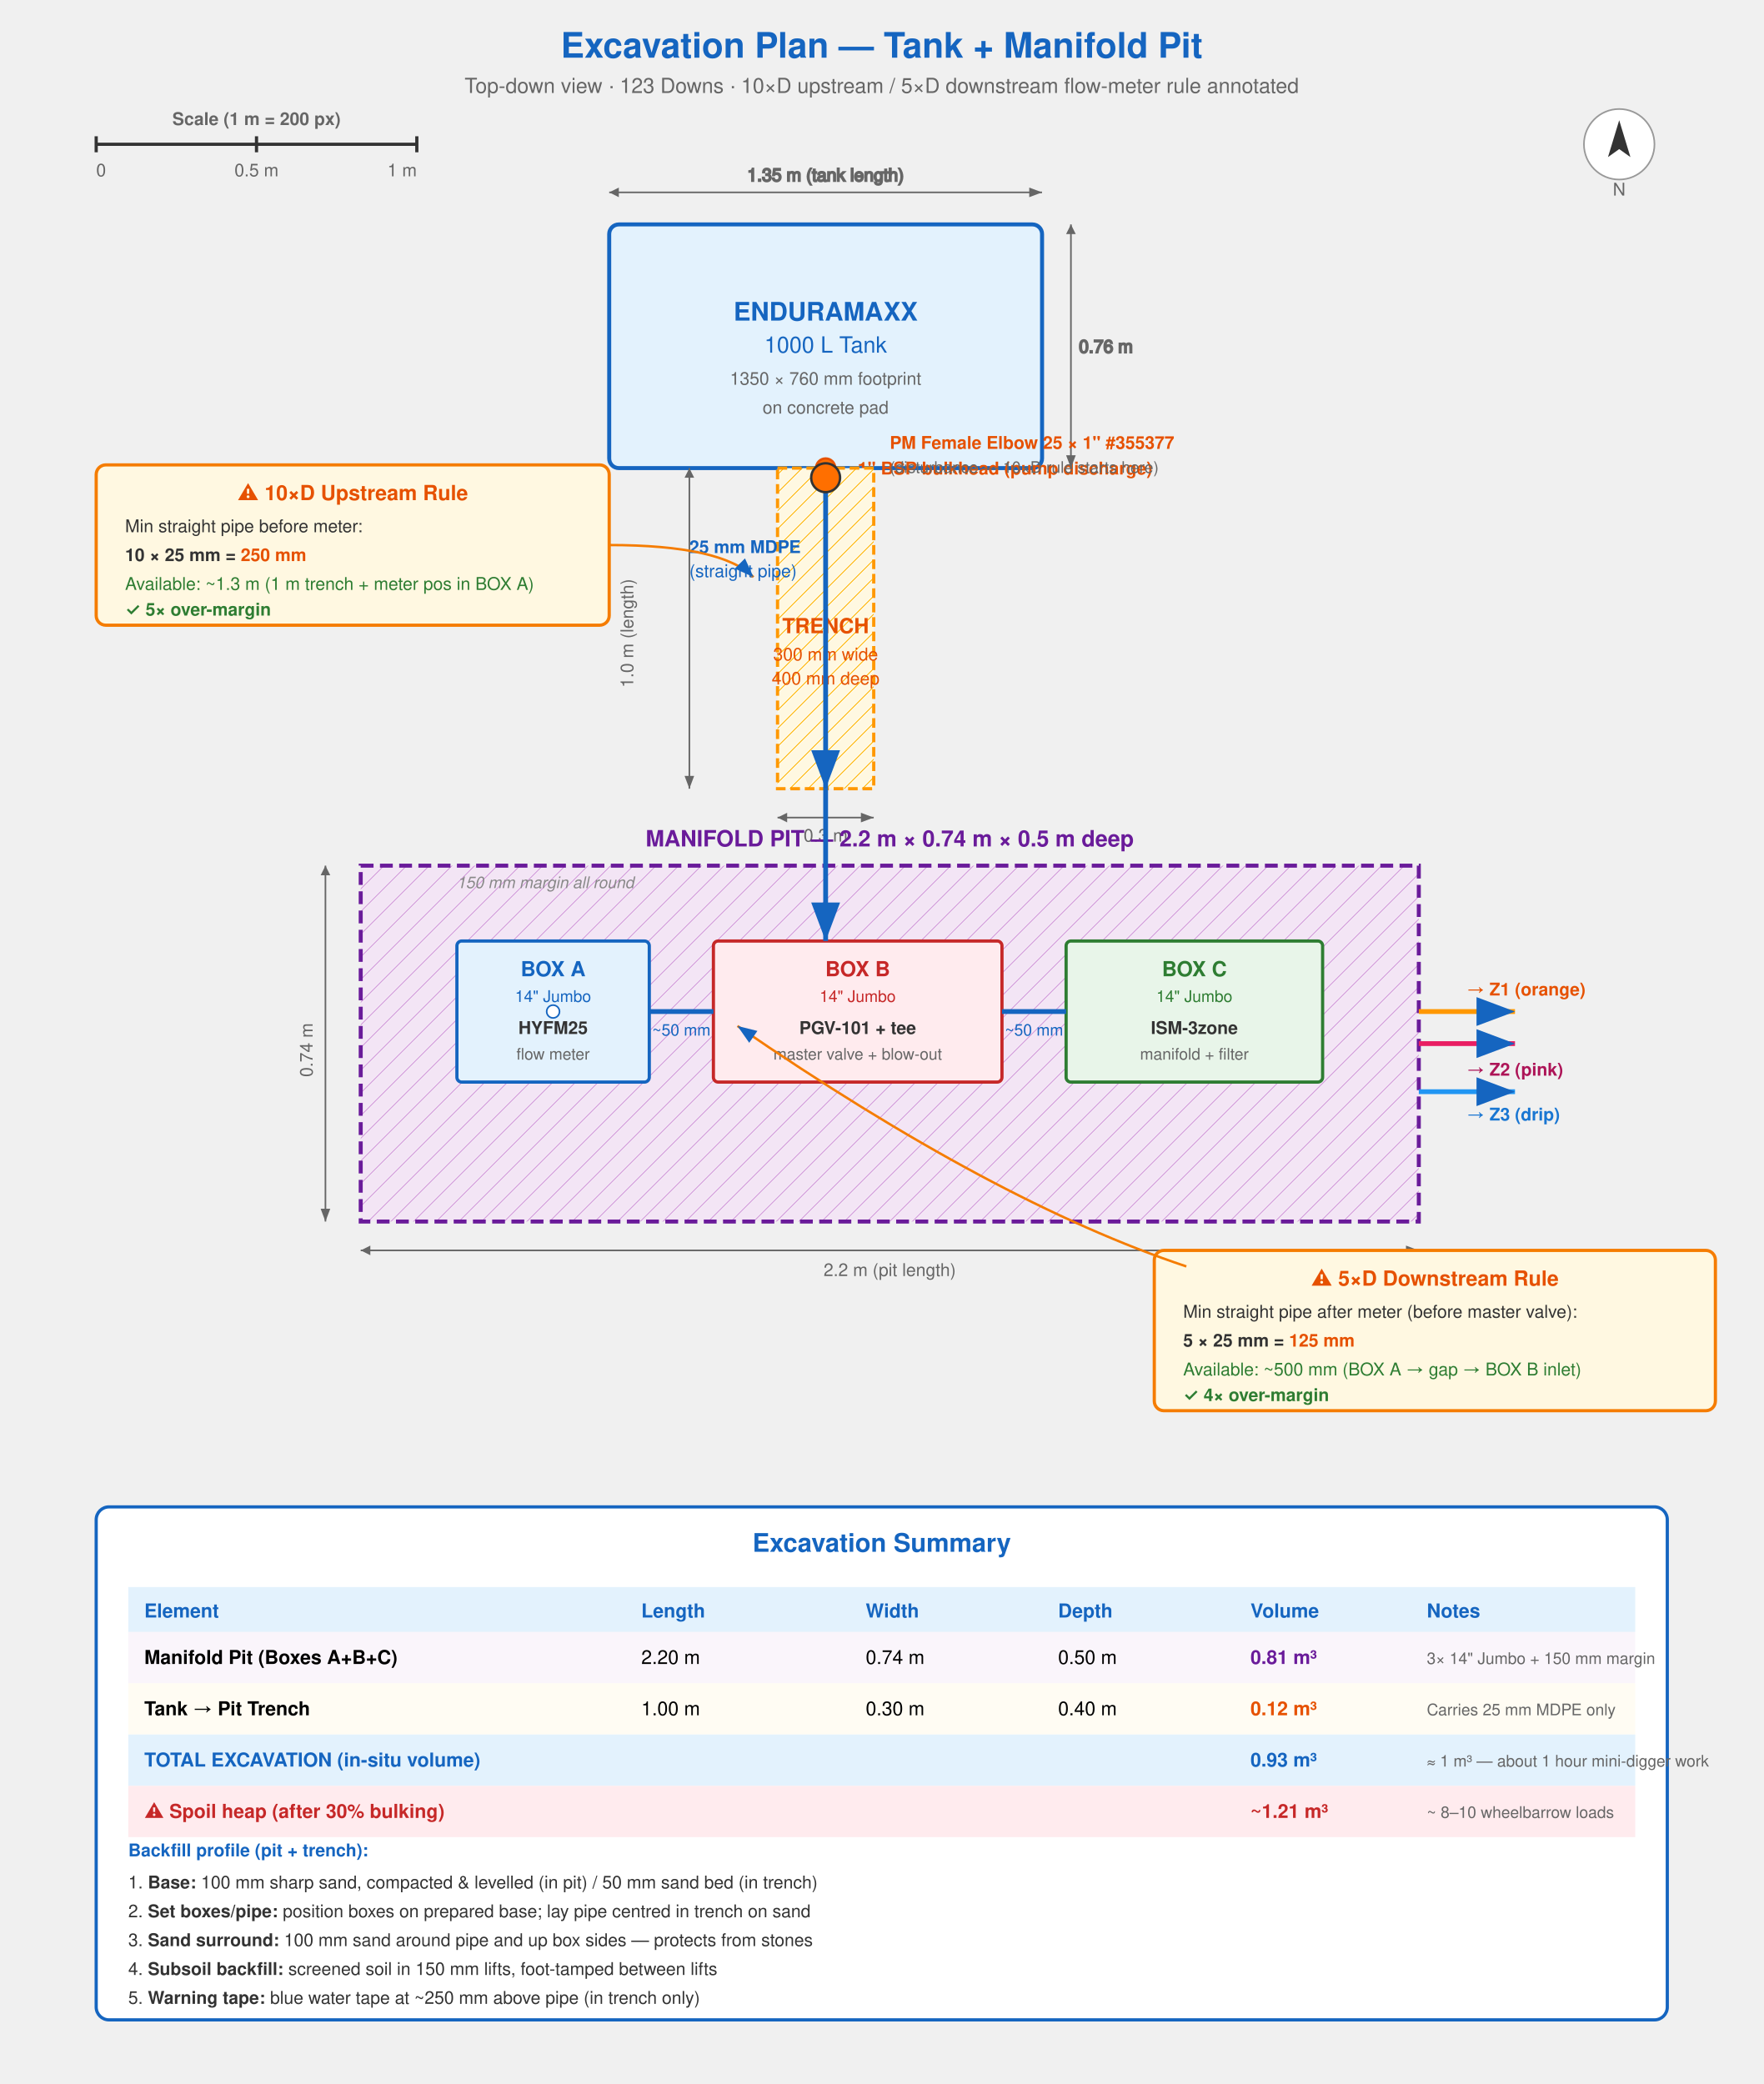
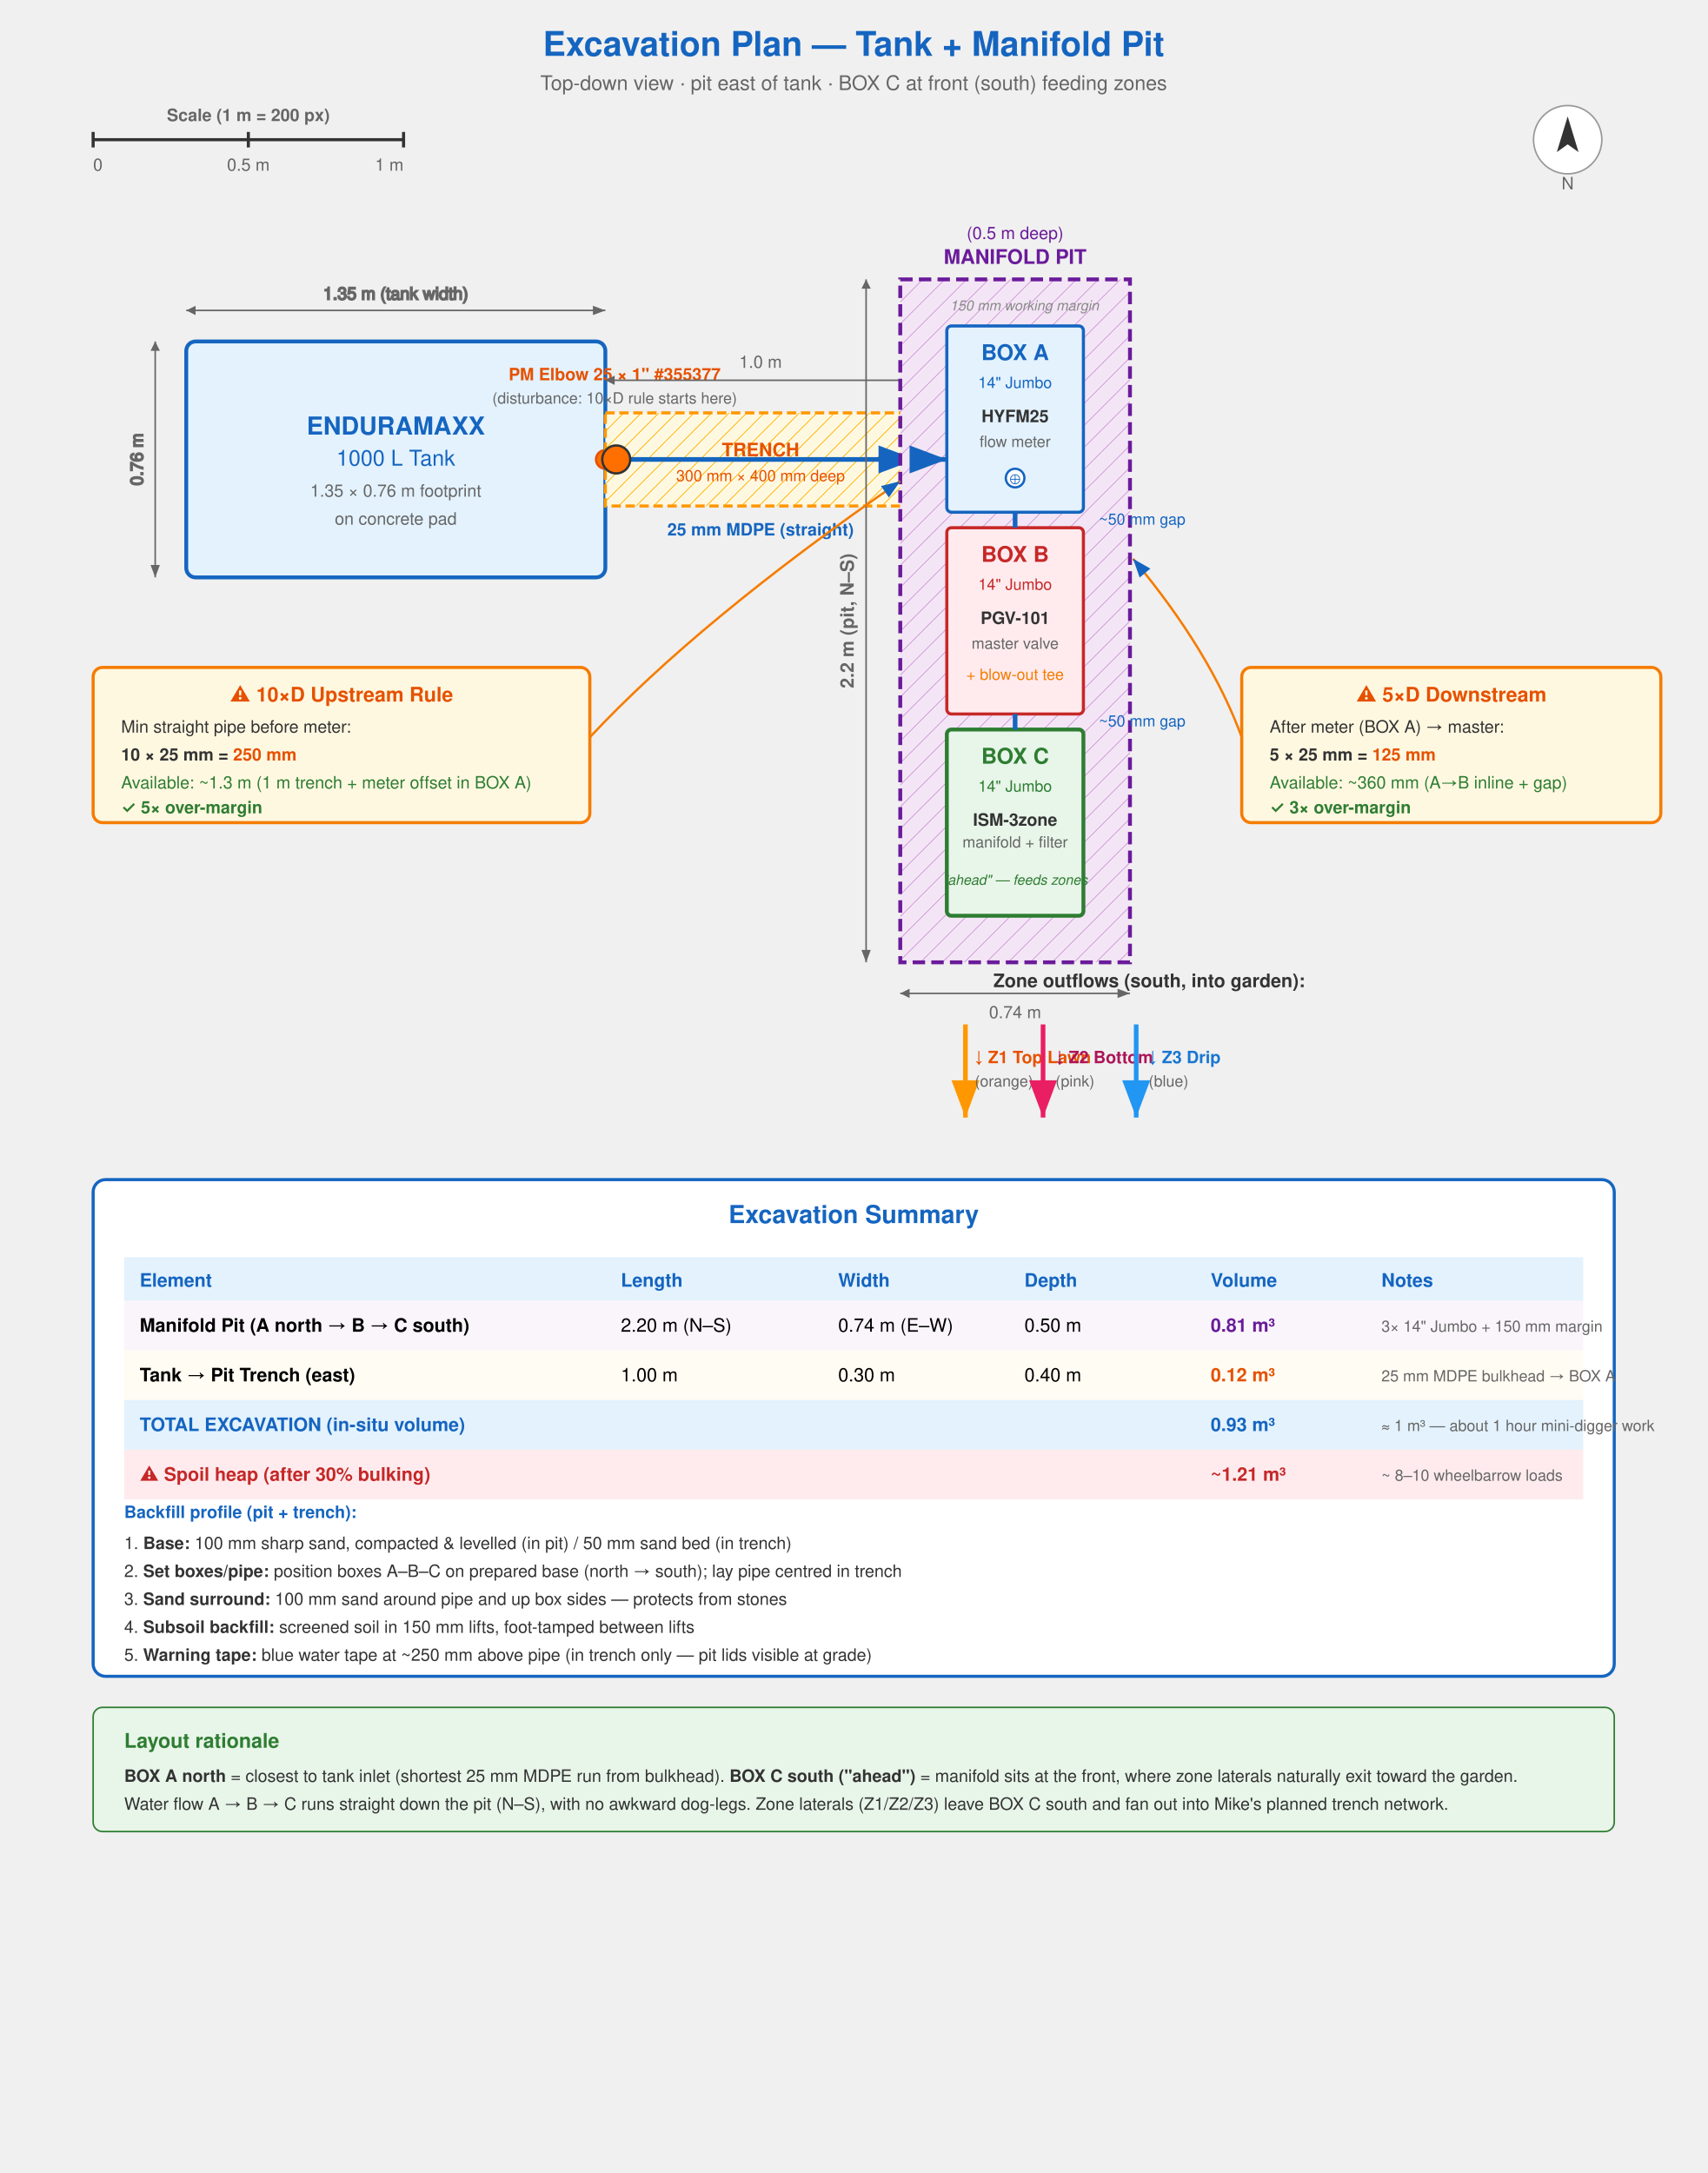
- <svg xmlns="http://www.w3.org/2000/svg" viewBox="0 0 1100 1300" font-family="-apple-system, Helvetica, Arial, sans-serif" font-size="13">
+ <svg xmlns="http://www.w3.org/2000/svg" viewBox="0 0 1100 1400" font-family="-apple-system, Helvetica, Arial, sans-serif" font-size="13">
  <defs>
    <pattern id="trenchHatch" patternUnits="userSpaceOnUse" width="8" height="8" patternTransform="rotate(45)">
      <rect width="8" height="8" fill="#FFF8E1" />
      <line x1="0" y1="0" x2="0" y2="8" stroke="#FFB300" stroke-width="1" />
    </pattern>
    <pattern id="pitHatch" patternUnits="userSpaceOnUse" width="10" height="10" patternTransform="rotate(45)">
      <rect width="10" height="10" fill="#F3E5F5" />
      <line x1="0" y1="0" x2="0" y2="10" stroke="#9C27B0" stroke-width="1" opacity="0.4" />
    </pattern>
    <marker id="arrow" markerWidth="10" markerHeight="10" refX="8" refY="3" orient="auto">
      <path d="M0,0 L0,6 L8,3 z" fill="#1565C0" />
    </marker>
+     <marker id="arrowOrange" markerWidth="10" markerHeight="10" refX="8" refY="3" orient="auto">
+       <path d="M0,0 L0,6 L8,3 z" fill="#FF9800" />
+     </marker>
+     <marker id="arrowPink" markerWidth="10" markerHeight="10" refX="8" refY="3" orient="auto">
+       <path d="M0,0 L0,6 L8,3 z" fill="#E91E63" />
+     </marker>
+     <marker id="arrowBlue" markerWidth="10" markerHeight="10" refX="8" refY="3" orient="auto">
+       <path d="M0,0 L0,6 L8,3 z" fill="#2196F3" />
+     </marker>
    <marker id="dimArrowL" markerWidth="10" markerHeight="10" refX="2" refY="3" orient="auto">
      <path d="M8,0 L8,6 L2,3 z" fill="#666" />
    </marker>
    <marker id="dimArrowR" markerWidth="10" markerHeight="10" refX="8" refY="3" orient="auto">
      <path d="M0,0 L0,6 L8,3 z" fill="#666" />
    </marker>
  </defs>
  <text x="550" y="36" text-anchor="middle" font-size="22" font-weight="700" fill="#1565C0">Excavation Plan — Tank + Manifold Pit</text>
-   <text x="550" y="58" text-anchor="middle" font-size="13" fill="#666">Top-down view · 123 Downs · 10×D upstream / 5×D downstream flow-meter rule annotated</text>
+   <text x="550" y="58" text-anchor="middle" font-size="13" fill="#666">Top-down view · pit east of tank · BOX C at front (south) feeding zones</text>
  <g transform="translate(1010, 90)">
    <circle cx="0" cy="0" r="22" fill="white" stroke="#999" stroke-width="1" />
    <path d="M0,-15 L7,8 L0,3 L-7,8 z" fill="#333" />
    <text x="0" y="32" text-anchor="middle" font-size="11" fill="#666">N</text>
  </g>
  <g transform="translate(60, 90)">
    <line x1="0" y1="0" x2="200" y2="0" stroke="#333" stroke-width="2" />
    <line x1="0" y1="-5" x2="0" y2="5" stroke="#333" stroke-width="2" />
    <line x1="100" y1="-5" x2="100" y2="5" stroke="#333" stroke-width="2" />
    <line x1="200" y1="-5" x2="200" y2="5" stroke="#333" stroke-width="2" />
    <text x="0" y="20" font-size="11" fill="#666">0</text>
    <text x="100" y="20" text-anchor="middle" font-size="11" fill="#666">0.5 m</text>
    <text x="200" y="20" text-anchor="end" font-size="11" fill="#666">1 m</text>
    <text x="100" y="-12" text-anchor="middle" font-size="11" fill="#666" font-weight="600">Scale (1 m = 200 px)</text>
  </g>
-   <g transform="translate(380, 140)">
+   <g transform="translate(120, 220)">
    <rect x="0" y="0" width="270" height="152" fill="#E3F2FD" stroke="#1565C0" stroke-width="2.5" rx="6" />
    <text x="135" y="60" text-anchor="middle" font-weight="700" fill="#1565C0" font-size="16">ENDURAMAXX</text>
    <text x="135" y="80" text-anchor="middle" fill="#1565C0" font-size="14">1000 L Tank</text>
-     <text x="135" y="100" text-anchor="middle" fill="#666" font-size="11">1350 × 760 mm footprint</text>
+     <text x="135" y="100" text-anchor="middle" fill="#666" font-size="11">1.35 × 0.76 m footprint</text>
    <text x="135" y="118" text-anchor="middle" fill="#666" font-size="11">on concrete pad</text>
-     <circle cx="135" cy="152" r="6" fill="#FF6F00" stroke="#E65100" stroke-width="1.5" />
-     <text x="155" y="156" font-size="11" fill="#E65100" font-weight="600">1" BSP bulkhead (pump discharge)</text>
+     <circle cx="270" cy="76" r="6" fill="#FF6F00" stroke="#E65100" stroke-width="1.5" />
+     <text x="280" y="68" font-size="11" fill="#E65100" font-weight="600">1" BSP bulkhead</text>
+     <text x="280" y="84" font-size="10" fill="#666">(east wall, mid-height)</text>
  </g>
  <g stroke="#666" stroke-width="1" fill="none">
-     <line x1="380" y1="120" x2="650" y2="120" marker-start="url(#dimArrowL)" marker-end="url(#dimArrowR)" />
-     <text x="515" y="113" text-anchor="middle" font-size="11" fill="#666">1.35 m (tank length)</text>
-     <line x1="668" y1="140" x2="668" y2="292" marker-start="url(#dimArrowL)" marker-end="url(#dimArrowR)" />
-     <text x="673" y="220" font-size="11" fill="#666">0.76 m</text>
+     <line x1="120" y1="200" x2="390" y2="200" marker-start="url(#dimArrowL)" marker-end="url(#dimArrowR)" />
+     <text x="255" y="193" text-anchor="middle" font-size="11" fill="#666">1.35 m (tank width)</text>
+     <line x1="100" y1="220" x2="100" y2="372" marker-start="url(#dimArrowL)" marker-end="url(#dimArrowR)" />
+     <text x="92" y="296" text-anchor="middle" font-size="11" fill="#666" transform="rotate(-90 92 296)">0.76 m</text>
  </g>
  <g>
-     <rect x="485" y="292" width="60" height="200" fill="url(#trenchHatch)" stroke="#FF9800" stroke-width="2" stroke-dasharray="6,3" />
-     <text x="515" y="395" text-anchor="middle" font-size="13" fill="#E65100" font-weight="600">TRENCH</text>
-     <text x="515" y="412" text-anchor="middle" font-size="11" fill="#E65100">300 mm wide</text>
-     <text x="515" y="427" text-anchor="middle" font-size="11" fill="#E65100">400 mm deep</text>
-     <line x1="515" y1="292" x2="515" y2="492" stroke="#1565C0" stroke-width="3" marker-end="url(#arrow)" />
-     <text x="430" y="345" font-size="11" fill="#1565C0" font-weight="600">25 mm MDPE</text>
-     <text x="430" y="360" font-size="11" fill="#1565C0">(straight pipe)</text>
-     <circle cx="515" cy="298" r="9" fill="#FF6F00" stroke="#333" stroke-width="1.5" />
-     <text x="555" y="280" font-size="11" fill="#E65100" font-weight="600">PM Female Elbow 25 × 1" #355377</text>
-     <text x="555" y="295" font-size="10" fill="#666">(disturbance — 10×D rule starts here)</text>
-     <line x1="430" y1="292" x2="430" y2="492" stroke="#666" stroke-width="1" marker-start="url(#dimArrowL)" marker-end="url(#dimArrowR)" />
-     <text x="395" y="395" text-anchor="middle" font-size="11" fill="#666" transform="rotate(-90 395 395)">1.0 m (length)</text>
-     <line x1="485" y1="510" x2="545" y2="510" stroke="#666" stroke-width="1" marker-start="url(#dimArrowL)" marker-end="url(#dimArrowR)" />
-     <text x="515" y="525" text-anchor="middle" font-size="11" fill="#666">0.3 m</text>
-   </g>
-   <g transform="translate(225, 540)">
-     <rect x="0" y="0" width="660" height="222" fill="url(#pitHatch)" stroke="#6A1B9A" stroke-width="2.5" stroke-dasharray="8,4" />
-     <text x="330" y="-12" text-anchor="middle" font-size="14" fill="#6A1B9A" font-weight="700">MANIFOLD PIT — 2.2 m × 0.74 m × 0.5 m deep</text>
-     <line x1="0" y1="240" x2="660" y2="240" stroke="#666" stroke-width="1" marker-start="url(#dimArrowL)" marker-end="url(#dimArrowR)" />
-     <text x="330" y="256" text-anchor="middle" font-size="11" fill="#666">2.2 m (pit length)</text>
-     <line x1="-22" y1="0" x2="-22" y2="222" stroke="#666" stroke-width="1" marker-start="url(#dimArrowL)" marker-end="url(#dimArrowR)" />
-     <text x="-30" y="115" text-anchor="middle" font-size="11" fill="#666" transform="rotate(-90 -30 115)">0.74 m</text>
-     <text x="60" y="14" font-size="10" fill="#888" font-style="italic">150 mm margin all round</text>
-     <g transform="translate(60, 47)">
-       <rect x="0" y="0" width="120" height="88" fill="#E3F2FD" stroke="#1565C0" stroke-width="2" rx="3" />
-       <text x="60" y="22" text-anchor="middle" font-weight="700" fill="#1565C0" font-size="13">BOX A</text>
-       <text x="60" y="38" text-anchor="middle" font-size="10" fill="#1565C0">14" Jumbo</text>
-       <text x="60" y="58" text-anchor="middle" font-size="11" fill="#333" font-weight="600">HYFM25</text>
-       <text x="60" y="74" text-anchor="middle" font-size="10" fill="#666">flow meter</text>
-       <circle cx="60" cy="44" r="4" fill="white" stroke="#1565C0" stroke-width="1" />
-     </g>
-     <g transform="translate(220, 47)">
-       <rect x="0" y="0" width="180" height="88" fill="#FFEBEE" stroke="#C62828" stroke-width="2" rx="3" />
-       <text x="90" y="22" text-anchor="middle" font-weight="700" fill="#C62828" font-size="13">BOX B</text>
-       <text x="90" y="38" text-anchor="middle" font-size="10" fill="#C62828">14" Jumbo</text>
-       <text x="90" y="58" text-anchor="middle" font-size="11" fill="#333" font-weight="600">PGV-101 + tee</text>
-       <text x="90" y="74" text-anchor="middle" font-size="10" fill="#666">master valve + blow-out</text>
-     </g>
-     <g transform="translate(440, 47)">
-       <rect x="0" y="0" width="160" height="88" fill="#E8F5E9" stroke="#2E7D32" stroke-width="2" rx="3" />
-       <text x="80" y="22" text-anchor="middle" font-weight="700" fill="#2E7D32" font-size="13">BOX C</text>
-       <text x="80" y="38" text-anchor="middle" font-size="10" fill="#2E7D32">14" Jumbo</text>
-       <text x="80" y="58" text-anchor="middle" font-size="11" fill="#333" font-weight="600">ISM-3zone</text>
-       <text x="80" y="74" text-anchor="middle" font-size="10" fill="#666">manifold + filter</text>
-     </g>
-     <line x1="180" y1="91" x2="220" y2="91" stroke="#1565C0" stroke-width="3" />
-     <line x1="400" y1="91" x2="440" y2="91" stroke="#1565C0" stroke-width="3" />
-     <text x="200" y="106" text-anchor="middle" font-size="10" fill="#1565C0">~50 mm</text>
-     <text x="420" y="106" text-anchor="middle" font-size="10" fill="#1565C0">~50 mm</text>
-   </g>
-   <line x1="515" y1="492" x2="515" y2="587" stroke="#1565C0" stroke-width="3" marker-end="url(#arrow)" />
-   <g transform="translate(885, 631)">
-     <line x1="0" y1="0" x2="60" y2="0" stroke="#FF9800" stroke-width="3" marker-end="url(#arrow)" />
-     <text x="30" y="-10" font-size="11" fill="#E65100" font-weight="600">→ Z1 (orange)</text>
-     <line x1="0" y1="20" x2="60" y2="20" stroke="#E91E63" stroke-width="3" marker-end="url(#arrow)" />
-     <text x="30" y="40" font-size="11" fill="#AD1457" font-weight="600">→ Z2 (pink)</text>
-     <line x1="0" y1="50" x2="60" y2="50" stroke="#2196F3" stroke-width="3" marker-end="url(#arrow)" />
-     <text x="30" y="68" font-size="11" fill="#1976D2" font-weight="600">→ Z3 (drip)</text>
+     <rect x="390" y="266" width="200" height="60" fill="url(#trenchHatch)" stroke="#FF9800" stroke-width="2" stroke-dasharray="6,3" />
+     <text x="490" y="294" text-anchor="middle" font-size="12" fill="#E65100" font-weight="600">TRENCH</text>
+     <text x="490" y="310" text-anchor="middle" font-size="10" fill="#E65100">300 mm × 400 mm deep</text>
+     <line x1="396" y1="296" x2="590" y2="296" stroke="#1565C0" stroke-width="3" marker-end="url(#arrow)" />
+     <text x="490" y="345" text-anchor="middle" font-size="11" fill="#1565C0" font-weight="600">25 mm MDPE (straight)</text>
+     <circle cx="397" cy="296" r="9" fill="#FF6F00" stroke="#333" stroke-width="1.5" />
+     <text x="396" y="245" text-anchor="middle" font-size="11" fill="#E65100" font-weight="600">PM Elbow 25 × 1" #355377</text>
+     <text x="396" y="260" text-anchor="middle" font-size="10" fill="#666">(disturbance: 10×D rule starts here)</text>
+     <line x1="390" y1="245" x2="590" y2="245" stroke="#666" stroke-width="1" marker-start="url(#dimArrowL)" marker-end="url(#dimArrowR)" />
+     <text x="490" y="237" text-anchor="middle" font-size="11" fill="#666">1.0 m</text>
+     <line x1="608" y1="266" x2="608" y2="326" stroke="#666" stroke-width="1" marker-start="url(#dimArrowL)" marker-end="url(#dimArrowR)" />
+     <text x="618" y="300" font-size="11" fill="#666">0.3 m</text>
+   </g>
+   <g transform="translate(580, 180)">
+     <rect x="0" y="0" width="148" height="440" fill="url(#pitHatch)" stroke="#6A1B9A" stroke-width="2.5" stroke-dasharray="8,4" />
+     <line x1="-22" y1="0" x2="-22" y2="440" stroke="#666" stroke-width="1" marker-start="url(#dimArrowL)" marker-end="url(#dimArrowR)" />
+     <text x="-30" y="220" text-anchor="middle" font-size="12" fill="#666" font-weight="600" transform="rotate(-90 -30 220)">2.2 m (pit, N–S)</text>
+     <line x1="0" y1="460" x2="148" y2="460" stroke="#666" stroke-width="1" marker-start="url(#dimArrowL)" marker-end="url(#dimArrowR)" />
+     <text x="74" y="476" text-anchor="middle" font-size="11" fill="#666">0.74 m</text>
+     <text x="74" y="-10" text-anchor="middle" font-size="13" fill="#6A1B9A" font-weight="700">MANIFOLD PIT</text>
+     <text x="74" y="-26" text-anchor="middle" font-size="11" fill="#6A1B9A">(0.5 m deep)</text>
+     <g transform="translate(30, 30)">
+       <rect x="0" y="0" width="88" height="120" fill="#E3F2FD" stroke="#1565C0" stroke-width="2" rx="3" />
+       <text x="44" y="22" text-anchor="middle" font-weight="700" fill="#1565C0" font-size="14">BOX A</text>
+       <text x="44" y="40" text-anchor="middle" font-size="10" fill="#1565C0">14" Jumbo</text>
+       <text x="44" y="62" text-anchor="middle" font-size="11" fill="#333" font-weight="600">HYFM25</text>
+       <text x="44" y="78" text-anchor="middle" font-size="10" fill="#666">flow meter</text>
+       <circle cx="44" cy="98" r="6" fill="white" stroke="#1565C0" stroke-width="1.5" />
+       <text x="44" y="102" text-anchor="middle" font-size="9" fill="#1565C0">⊕</text>
+     </g>
+     <g transform="translate(30, 160)">
+       <rect x="0" y="0" width="88" height="120" fill="#FFEBEE" stroke="#C62828" stroke-width="2" rx="3" />
+       <text x="44" y="22" text-anchor="middle" font-weight="700" fill="#C62828" font-size="14">BOX B</text>
+       <text x="44" y="40" text-anchor="middle" font-size="10" fill="#C62828">14" Jumbo</text>
+       <text x="44" y="62" text-anchor="middle" font-size="11" fill="#333" font-weight="600">PGV-101</text>
+       <text x="44" y="78" text-anchor="middle" font-size="10" fill="#666">master valve</text>
+       <text x="44" y="98" text-anchor="middle" font-size="10" fill="#F57C00">+ blow-out tee</text>
+     </g>
+     <g transform="translate(30, 290)">
+       <rect x="0" y="0" width="88" height="120" fill="#E8F5E9" stroke="#2E7D32" stroke-width="2.5" rx="3" />
+       <text x="44" y="22" text-anchor="middle" font-weight="700" fill="#2E7D32" font-size="14">BOX C</text>
+       <text x="44" y="40" text-anchor="middle" font-size="10" fill="#2E7D32">14" Jumbo</text>
+       <text x="44" y="62" text-anchor="middle" font-size="11" fill="#333" font-weight="600">ISM-3zone</text>
+       <text x="44" y="76" text-anchor="middle" font-size="10" fill="#666">manifold + filter</text>
+       <text x="44" y="100" text-anchor="middle" font-size="9" fill="#2E7D32" font-style="italic">"ahead" — feeds zones</text>
+     </g>
+     <line x1="74" y1="150" x2="74" y2="160" stroke="#1565C0" stroke-width="3" />
+     <line x1="74" y1="280" x2="74" y2="290" stroke="#1565C0" stroke-width="3" />
+     <text x="128" y="158" font-size="10" fill="#1565C0">~50 mm gap</text>
+     <text x="128" y="288" font-size="10" fill="#1565C0">~50 mm gap</text>
+   </g>
+   <line x1="590" y1="296" x2="610" y2="296" stroke="#1565C0" stroke-width="3" marker-end="url(#arrow)" />
+   <text x="660" y="200" text-anchor="middle" font-size="9" fill="#888" font-style="italic">150 mm working margin</text>
+   <g transform="translate(640, 640)">
+     <text x="0" y="-4" font-size="12" fill="#333" font-weight="600">Zone outflows (south, into garden):</text>
+     <line x1="-18" y1="20" x2="-18" y2="80" stroke="#FF9800" stroke-width="3" marker-end="url(#arrowOrange)" />
+     <text x="-12" y="45" font-size="11" fill="#E65100" font-weight="600">↓ Z1 Top Lawn</text>
+     <text x="-12" y="60" font-size="10" fill="#666">(orange)</text>
+     <line x1="32" y1="20" x2="32" y2="80" stroke="#E91E63" stroke-width="3" marker-end="url(#arrowPink)" />
+     <text x="40" y="45" font-size="11" fill="#AD1457" font-weight="600">↓ Z2 Bottom</text>
+     <text x="40" y="60" font-size="10" fill="#666">(pink)</text>
+     <line x1="92" y1="20" x2="92" y2="80" stroke="#2196F3" stroke-width="3" marker-end="url(#arrowBlue)" />
+     <text x="100" y="45" font-size="11" fill="#1976D2" font-weight="600">↓ Z3 Drip</text>
+     <text x="100" y="60" font-size="10" fill="#666">(blue)</text>
  </g>
  <g>
-     <rect x="60" y="290" width="320" height="100" fill="#FFF8E1" stroke="#F57C00" stroke-width="2" rx="6" />
-     <text x="220" y="312" text-anchor="middle" font-size="13" font-weight="700" fill="#E65100">⚠ 10×D Upstream Rule</text>
-     <text x="78" y="332" font-size="11" fill="#333">Min straight pipe before meter:</text>
-     <text x="78" y="350" font-size="11" fill="#333" font-weight="600">10 × 25 mm = <tspan fill="#E65100">250 mm</tspan>
-     </text>
-     <text x="78" y="368" font-size="11" fill="#2E7D32">Available: ~1.3 m (1 m trench + meter pos in BOX A)</text>
-     <text x="78" y="384" font-size="11" fill="#2E7D32" font-weight="600">✓ 5× over-margin</text>
-     <path d="M380,340 Q450,340 470,360" fill="none" stroke="#F57C00" stroke-width="1.5" marker-end="url(#arrow)" />
+     <rect x="60" y="430" width="320" height="100" fill="#FFF8E1" stroke="#F57C00" stroke-width="2" rx="6" />
+     <text x="220" y="452" text-anchor="middle" font-size="13" font-weight="700" fill="#E65100">⚠ 10×D Upstream Rule</text>
+     <text x="78" y="472" font-size="11" fill="#333">Min straight pipe before meter:</text>
+     <text x="78" y="490" font-size="11" fill="#333" font-weight="600">10 × 25 mm = <tspan fill="#E65100">250 mm</tspan>
+     </text>
+     <text x="78" y="508" font-size="11" fill="#2E7D32">Available: ~1.3 m (1 m trench + meter offset in BOX A)</text>
+     <text x="78" y="524" font-size="11" fill="#2E7D32" font-weight="600">✓ 5× over-margin</text>
+     <path d="M380,475 Q450,400 580,310" fill="none" stroke="#F57C00" stroke-width="1.5" marker-end="url(#arrow)" />
  </g>
  <g>
-     <rect x="720" y="780" width="350" height="100" fill="#FFF8E1" stroke="#F57C00" stroke-width="2" rx="6" />
-     <text x="895" y="802" text-anchor="middle" font-size="13" font-weight="700" fill="#E65100">⚠ 5×D Downstream Rule</text>
-     <text x="738" y="822" font-size="11" fill="#333">Min straight pipe after meter (before master valve):</text>
-     <text x="738" y="840" font-size="11" fill="#333" font-weight="600">5 × 25 mm = <tspan fill="#E65100">125 mm</tspan>
-     </text>
-     <text x="738" y="858" font-size="11" fill="#2E7D32">Available: ~500 mm (BOX A → gap → BOX B inlet)</text>
-     <text x="738" y="874" font-size="11" fill="#2E7D32" font-weight="600">✓ 4× over-margin</text>
-     <path d="M740,790 Q620,750 460,640" fill="none" stroke="#F57C00" stroke-width="1.5" marker-end="url(#arrow)" />
-   </g>
-   <g transform="translate(60, 940)">
+     <rect x="800" y="430" width="270" height="100" fill="#FFF8E1" stroke="#F57C00" stroke-width="2" rx="6" />
+     <text x="935" y="452" text-anchor="middle" font-size="13" font-weight="700" fill="#E65100">⚠ 5×D Downstream</text>
+     <text x="818" y="472" font-size="11" fill="#333">After meter (BOX A) → master:</text>
+     <text x="818" y="490" font-size="11" fill="#333" font-weight="600">5 × 25 mm = <tspan fill="#E65100">125 mm</tspan>
+     </text>
+     <text x="818" y="508" font-size="11" fill="#2E7D32">Available: ~360 mm (A→B inline + gap)</text>
+     <text x="818" y="524" font-size="11" fill="#2E7D32" font-weight="600">✓ 3× over-margin</text>
+     <path d="M800,475 Q780,420 730,360" fill="none" stroke="#F57C00" stroke-width="1.5" marker-end="url(#arrow)" />
+   </g>
+   <g transform="translate(60, 760)">
    <rect x="0" y="0" width="980" height="320" fill="white" stroke="#1565C0" stroke-width="2" rx="8" />
    <text x="490" y="28" text-anchor="middle" font-size="16" font-weight="700" fill="#1565C0">Excavation Summary</text>
    <g transform="translate(20, 50)">
      <rect x="0" y="0" width="940" height="28" fill="#E3F2FD" />
      <text x="10" y="19" font-size="12" font-weight="700" fill="#1565C0">Element</text>
      <text x="320" y="19" font-size="12" font-weight="700" fill="#1565C0">Length</text>
      <text x="460" y="19" font-size="12" font-weight="700" fill="#1565C0">Width</text>
      <text x="580" y="19" font-size="12" font-weight="700" fill="#1565C0">Depth</text>
      <text x="700" y="19" font-size="12" font-weight="700" fill="#1565C0">Volume</text>
      <text x="810" y="19" font-size="12" font-weight="700" fill="#1565C0">Notes</text>
    </g>
    <g transform="translate(20, 78)" font-size="12">
      <rect x="0" y="0" width="940" height="32" fill="#F3E5F5" opacity="0.4" />
-       <text x="10" y="20" font-weight="600">Manifold Pit (Boxes A+B+C)</text>
-       <text x="320" y="20">2.20 m</text>
-       <text x="460" y="20">0.74 m</text>
+       <text x="10" y="20" font-weight="600">Manifold Pit (A north → B → C south)</text>
+       <text x="320" y="20">2.20 m (N–S)</text>
+       <text x="460" y="20">0.74 m (E–W)</text>
      <text x="580" y="20">0.50 m</text>
      <text x="700" y="20" font-weight="700" fill="#6A1B9A">0.81 m³</text>
      <text x="810" y="20" font-size="10" fill="#666">3× 14" Jumbo + 150 mm margin</text>
    </g>
    <g transform="translate(20, 110)" font-size="12">
      <rect x="0" y="0" width="940" height="32" fill="#FFF8E1" opacity="0.4" />
-       <text x="10" y="20" font-weight="600">Tank → Pit Trench</text>
+       <text x="10" y="20" font-weight="600">Tank → Pit Trench (east)</text>
      <text x="320" y="20">1.00 m</text>
      <text x="460" y="20">0.30 m</text>
      <text x="580" y="20">0.40 m</text>
      <text x="700" y="20" font-weight="700" fill="#E65100">0.12 m³</text>
-       <text x="810" y="20" font-size="10" fill="#666">Carries 25 mm MDPE only</text>
+       <text x="810" y="20" font-size="10" fill="#666">25 mm MDPE bulkhead → BOX A</text>
    </g>
    <g transform="translate(20, 142)" font-size="12">
      <rect x="0" y="0" width="940" height="32" fill="#E3F2FD" />
      <text x="10" y="20" font-weight="700" fill="#1565C0">TOTAL EXCAVATION (in-situ volume)</text>
      <text x="700" y="20" font-weight="700" fill="#1565C0">0.93 m³</text>
      <text x="810" y="20" font-size="10" fill="#666">≈ 1 m³ — about 1 hour mini-digger work</text>
    </g>
    <g transform="translate(20, 174)" font-size="12">
      <rect x="0" y="0" width="940" height="32" fill="#FFEBEE" />
      <text x="10" y="20" font-weight="700" fill="#C62828">⚠ Spoil heap (after 30% bulking)</text>
      <text x="700" y="20" font-weight="700" fill="#C62828">~1.21 m³</text>
      <text x="810" y="20" font-size="10" fill="#666">~ 8–10 wheelbarrow loads</text>
    </g>
    <g transform="translate(20, 218)" font-size="11">
      <text x="0" y="0" font-weight="700" fill="#1565C0">Backfill profile (pit + trench):</text>
      <text x="0" y="20" fill="#333">1. <tspan font-weight="600">Base:</tspan> 100 mm sharp sand, compacted &amp; levelled (in pit) / 50 mm sand bed (in trench)</text>
-       <text x="0" y="38" fill="#333">2. <tspan font-weight="600">Set boxes/pipe:</tspan> position boxes on prepared base; lay pipe centred in trench on sand</text>
+       <text x="0" y="38" fill="#333">2. <tspan font-weight="600">Set boxes/pipe:</tspan> position boxes A–B–C on prepared base (north → south); lay pipe centred in trench</text>
      <text x="0" y="56" fill="#333">3. <tspan font-weight="600">Sand surround:</tspan> 100 mm sand around pipe and up box sides — protects from stones</text>
      <text x="0" y="74" fill="#333">4. <tspan font-weight="600">Subsoil backfill:</tspan> screened soil in 150 mm lifts, foot-tamped between lifts</text>
-       <text x="0" y="92" fill="#333">5. <tspan font-weight="600">Warning tape:</tspan> blue water tape at ~250 mm above pipe (in trench only)</text>
-     </g>
+       <text x="0" y="92" fill="#333">5. <tspan font-weight="600">Warning tape:</tspan> blue water tape at ~250 mm above pipe (in trench only — pit lids visible at grade)</text>
+     </g>
+   </g>
+   <g transform="translate(60, 1100)">
+     <rect x="0" y="0" width="980" height="80" fill="#E8F5E9" stroke="#2E7D32" stroke-width="1" rx="6" />
+     <text x="20" y="26" font-size="13" font-weight="700" fill="#2E7D32">Layout rationale</text>
+     <text x="20" y="48" font-size="11" fill="#333">
+       <tspan font-weight="600">BOX A north</tspan> = closest to tank inlet (shortest 25 mm MDPE run from bulkhead).
+       <tspan font-weight="600">BOX C south ("ahead")</tspan> = manifold sits at the front, where zone laterals naturally exit toward the garden.
+     </text>
+     <text x="20" y="66" font-size="11" fill="#333">
+       Water flow A → B → C runs straight down the pit (N–S), with no awkward dog-legs.
+       Zone laterals (Z1/Z2/Z3) leave BOX C south and fan out into Mike's planned trench network.
+     </text>
  </g>
</svg>
